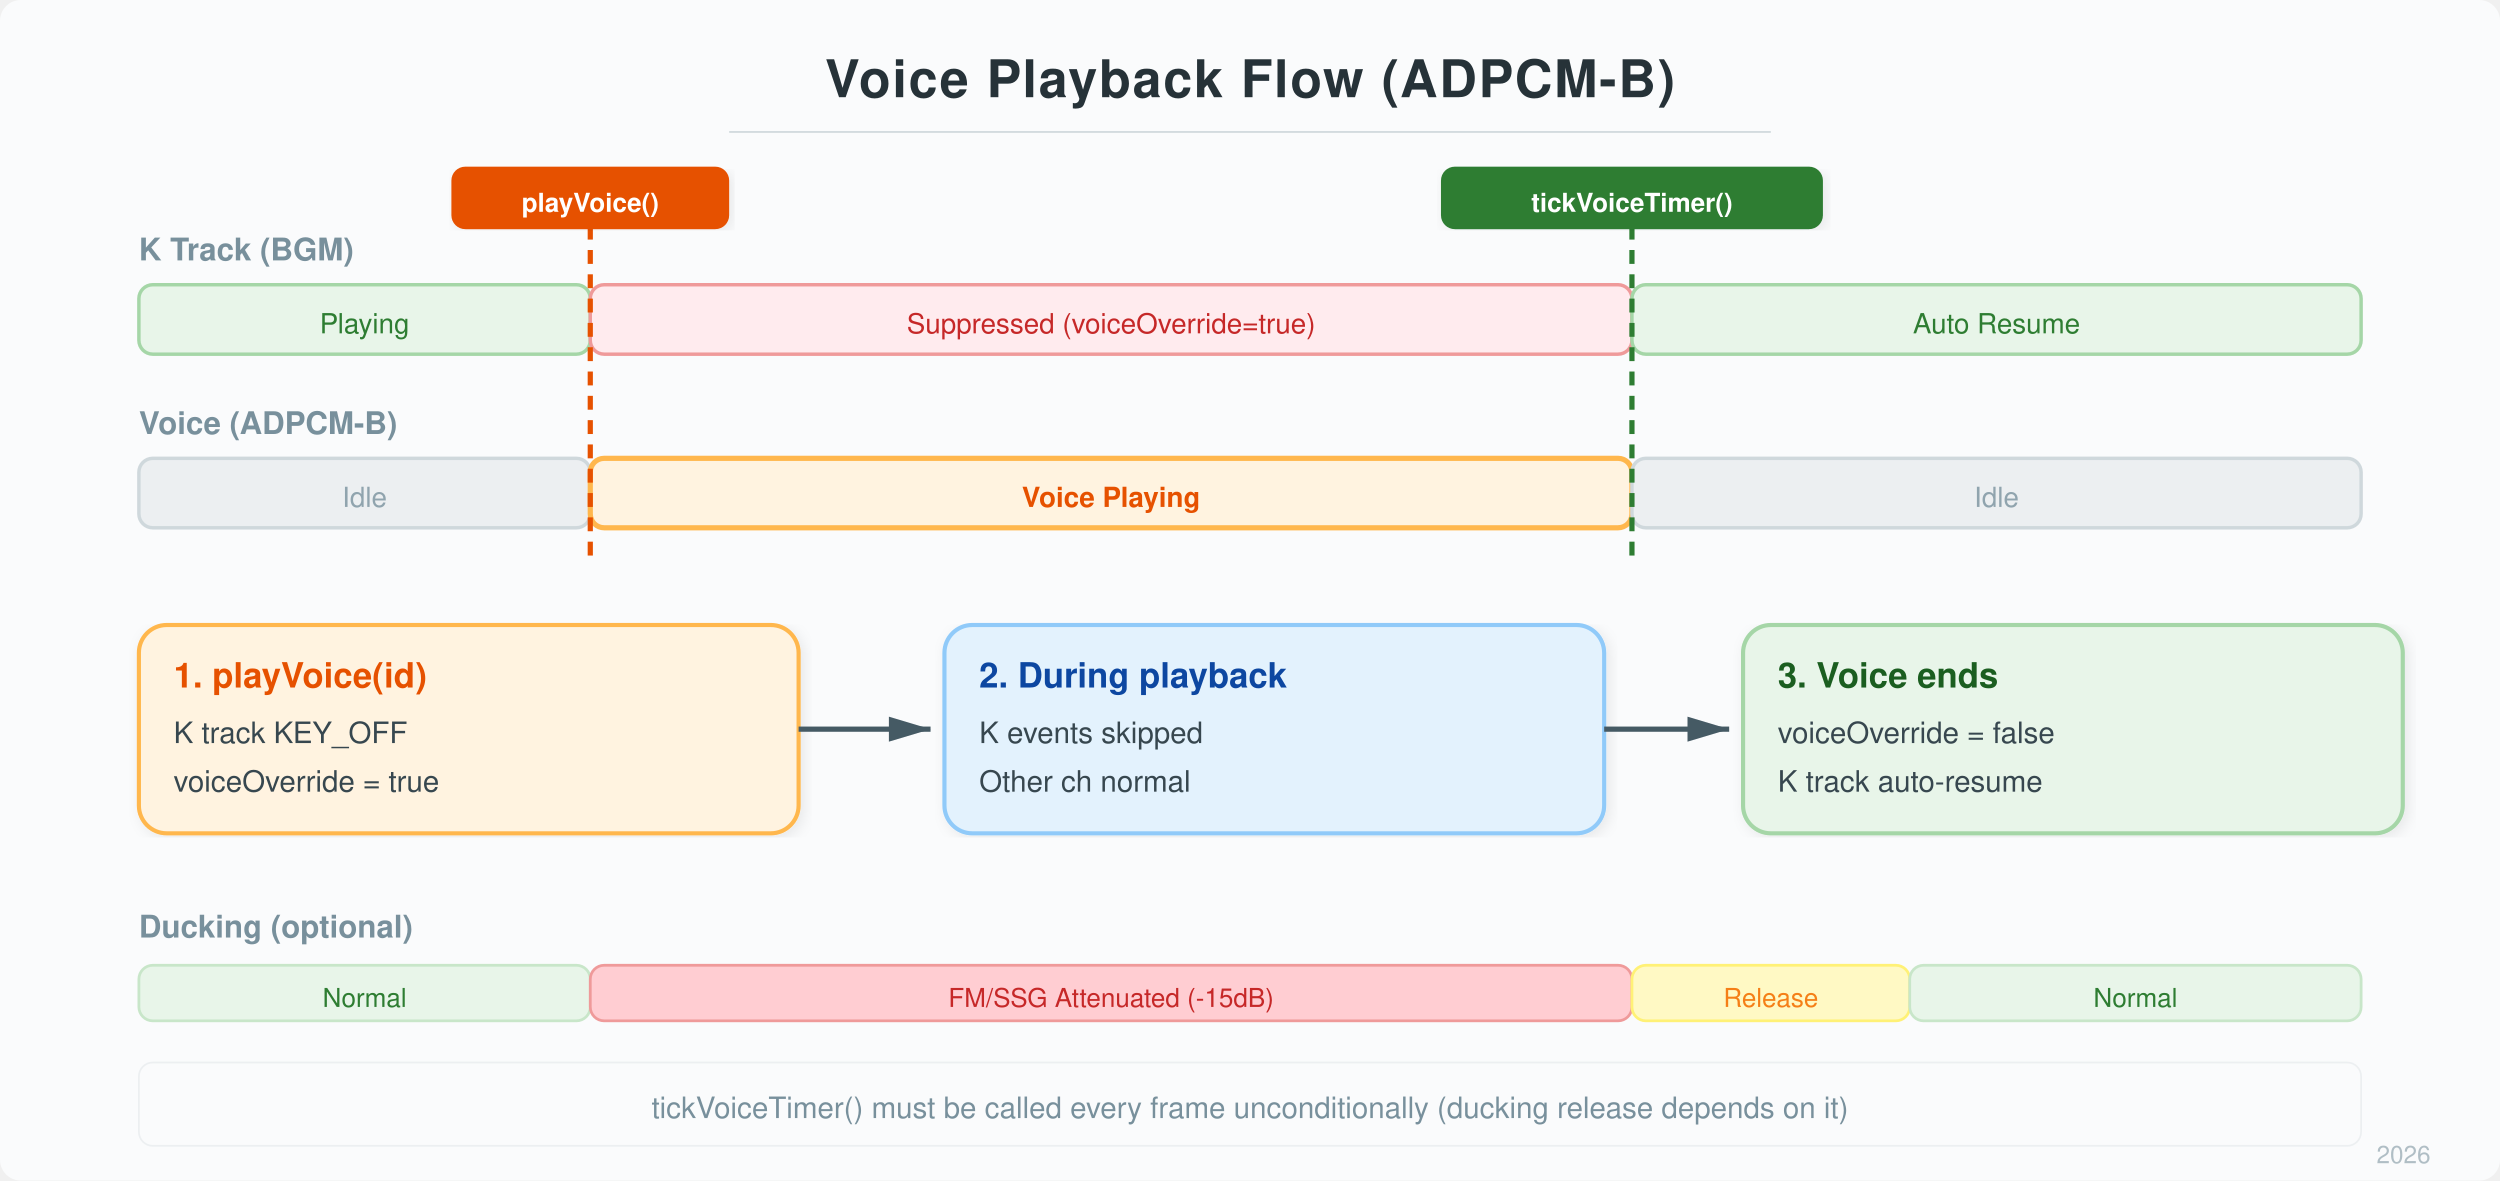
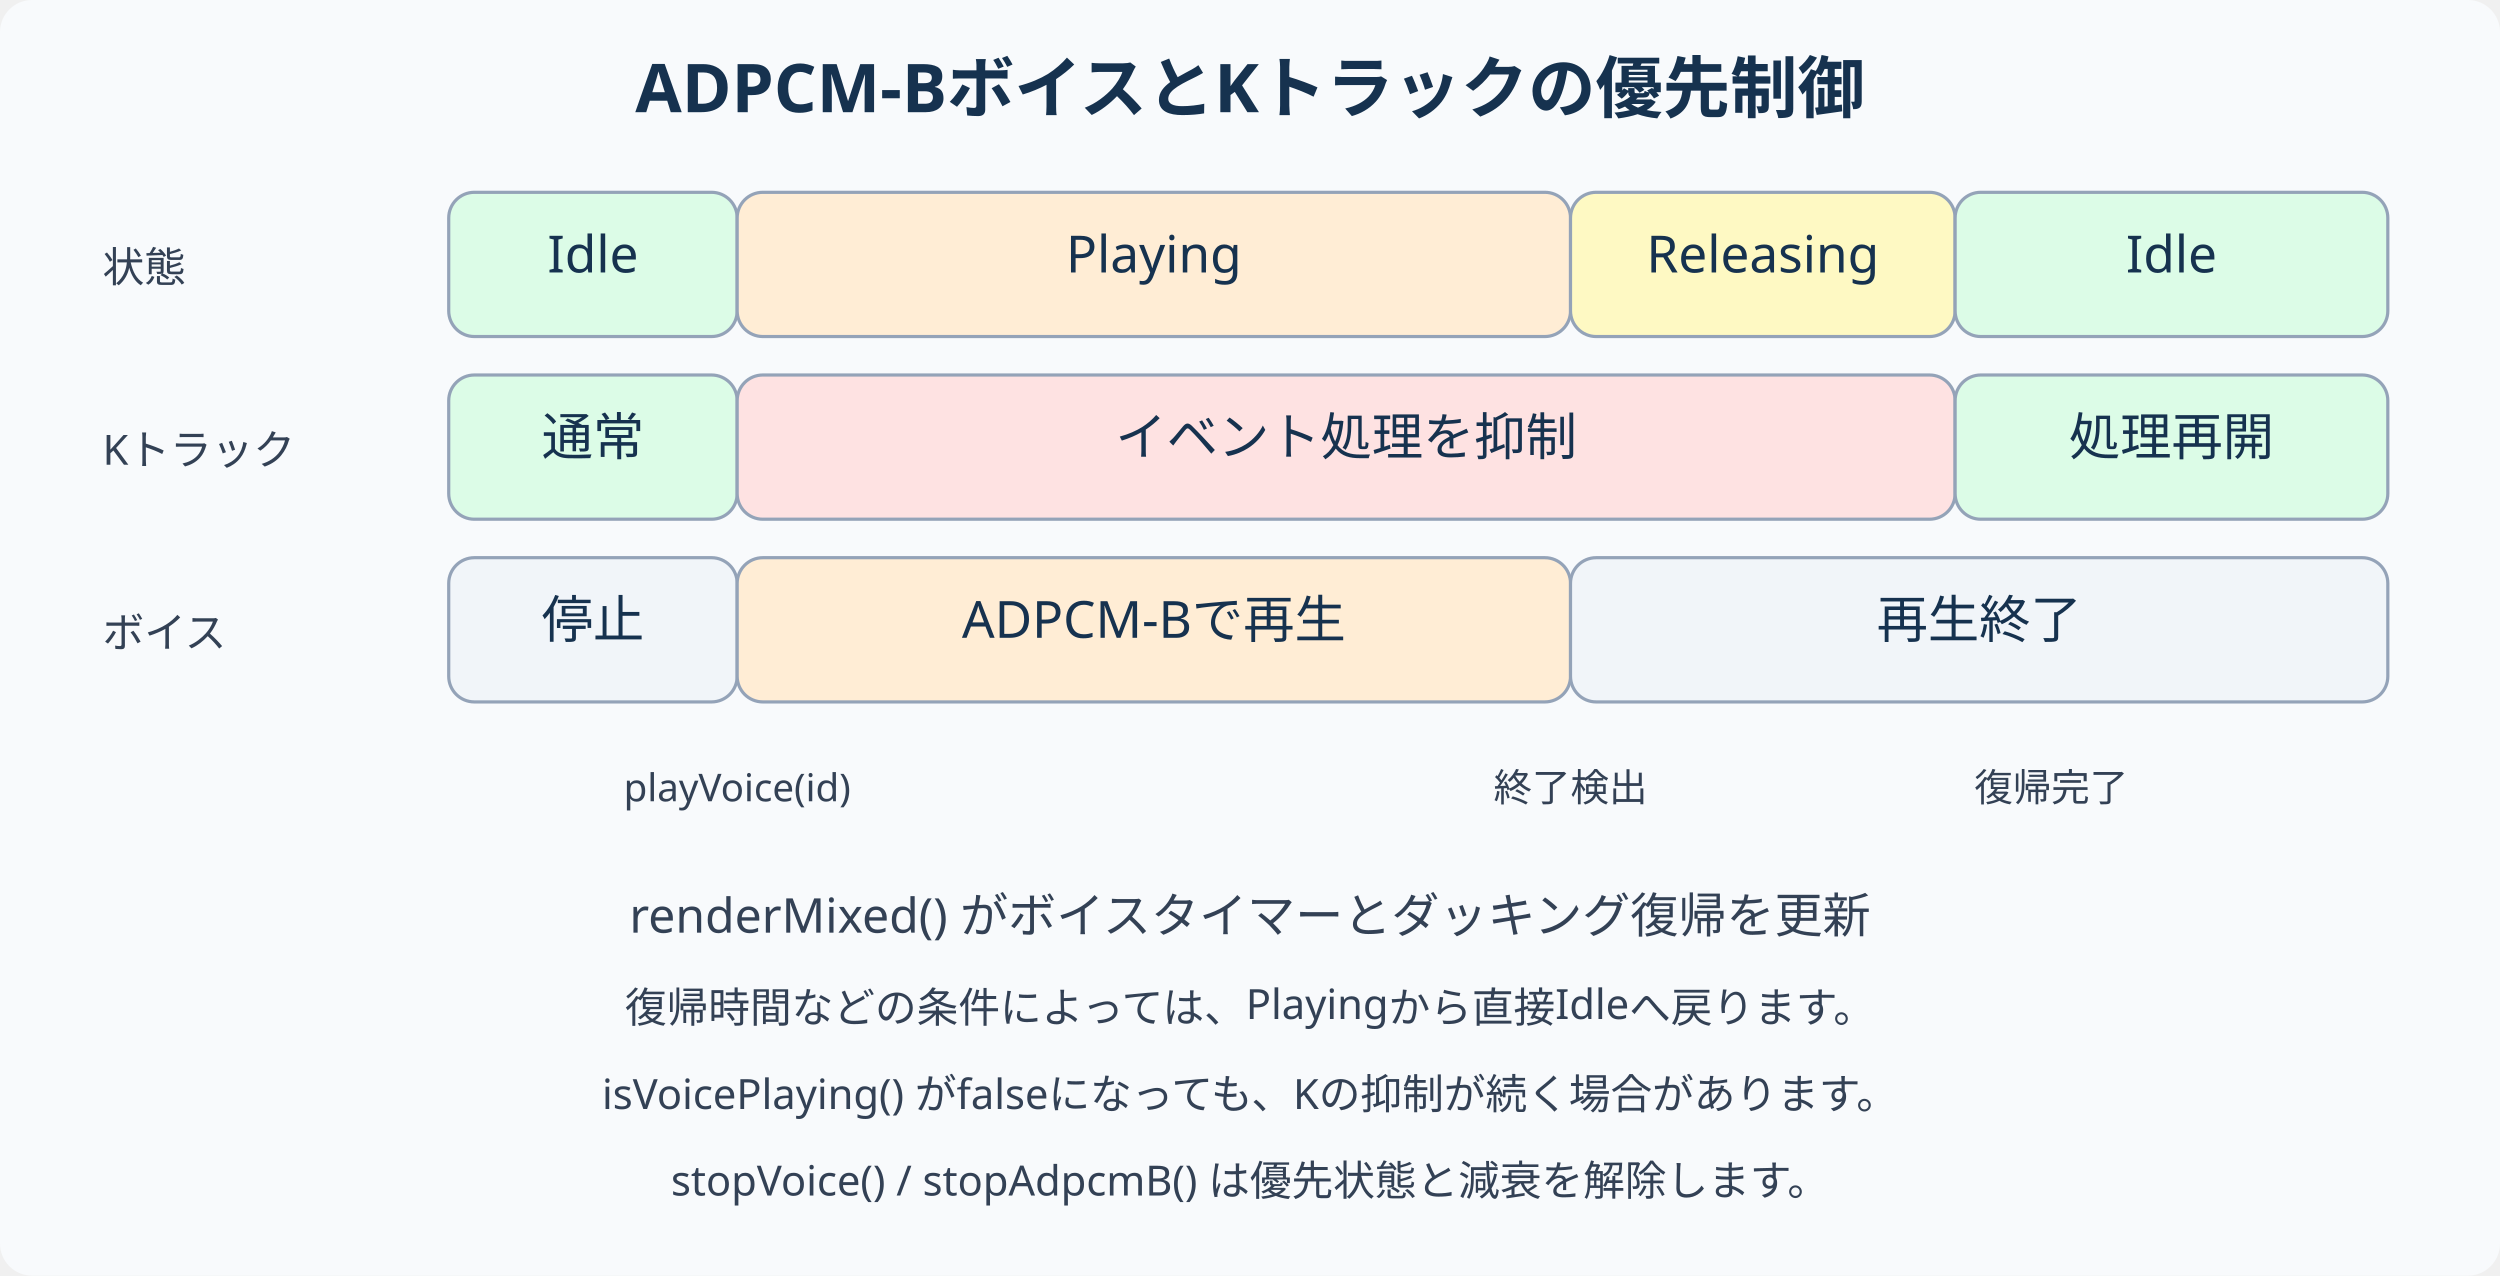
- <svg xmlns="http://www.w3.org/2000/svg" viewBox="0 0 720 340" font-family="'Helvetica Neue', Helvetica, Arial, sans-serif">
+ <svg xmlns="http://www.w3.org/2000/svg" viewBox="0 0 780 398" font-family="sans-serif">
  <defs>
-     <filter id="shadow" x="-2%" y="-2%" width="104%" height="104%">
-       <feDropShadow dx="1" dy="1" stdDeviation="2" flood-opacity="0.08" />
-     </filter>
-     <marker id="arr-g" viewBox="0 0 10 6" refX="10" refY="3" markerWidth="8" markerHeight="5" orient="auto-start-reverse">
-       <path d="M0,0 L10,3 L0,6 Z" fill="#2E7D32" />
-     </marker>
-     <marker id="arr-o" viewBox="0 0 10 6" refX="10" refY="3" markerWidth="8" markerHeight="5" orient="auto-start-reverse">
-       <path d="M0,0 L10,3 L0,6 Z" fill="#E65100" />
-     </marker>
-     <marker id="arr-d" viewBox="0 0 10 6" refX="10" refY="3" markerWidth="8" markerHeight="5" orient="auto-start-reverse">
-       <path d="M0,0 L10,3 L0,6 Z" fill="#455A64" />
-     </marker>
-     <marker id="arr-b" viewBox="0 0 10 6" refX="10" refY="3" markerWidth="8" markerHeight="5" orient="auto-start-reverse">
-       <path d="M0,0 L10,3 L0,6 Z" fill="#1565C0" />
+     <marker id="arrow" viewBox="0 0 10 10" refX="9" refY="5" markerWidth="7" markerHeight="7" orient="auto">
+       <path d="M0 0 L10 5 L0 10Z" fill="#526579" />
    </marker>
  </defs>
-   <rect width="720" height="340" fill="#FAFBFC" rx="6" />
-   <text x="360" y="28" text-anchor="middle" font-size="15" font-weight="600" fill="#263238" letter-spacing="0.5">Voice Playback Flow (ADPCM-B)</text>
-   <line x1="210" y1="38" x2="510" y2="38" stroke="#CFD8DC" stroke-width="0.5" />
-   <text x="40" y="75" font-size="9" font-weight="600" fill="#78909C">K Track (BGM)</text>
-   <rect x="40" y="82" width="130" height="20" rx="4" fill="#E8F5E9" stroke="#A5D6A7" stroke-width="1" />
-   <text x="105" y="96" text-anchor="middle" font-size="8" fill="#2E7D32">Playing</text>
-   <rect x="170" y="82" width="300" height="20" rx="4" fill="#FFEBEE" stroke="#EF9A9A" stroke-width="1" />
-   <text x="320" y="96" text-anchor="middle" font-size="8" fill="#C62828">Suppressed (voiceOverride=true)</text>
-   <rect x="470" y="82" width="210" height="20" rx="4" fill="#E8F5E9" stroke="#A5D6A7" stroke-width="1" />
-   <text x="575" y="96" text-anchor="middle" font-size="8" fill="#2E7D32">Auto Resume</text>
-   <text x="40" y="125" font-size="9" font-weight="600" fill="#78909C">Voice (ADPCM-B)</text>
-   <rect x="40" y="132" width="130" height="20" rx="4" fill="#ECEFF1" stroke="#CFD8DC" stroke-width="1" />
-   <text x="105" y="146" text-anchor="middle" font-size="8" fill="#90A4AE">Idle</text>
-   <rect x="170" y="132" width="300" height="20" rx="4" fill="#FFF3E0" stroke="#FFB74D" stroke-width="1.5" />
-   <text x="320" y="146" text-anchor="middle" font-size="8" font-weight="600" fill="#E65100">Voice Playing</text>
-   <rect x="470" y="132" width="210" height="20" rx="4" fill="#ECEFF1" stroke="#CFD8DC" stroke-width="1" />
-   <text x="575" y="146" text-anchor="middle" font-size="8" fill="#90A4AE">Idle</text>
-   <line x1="170" y1="65" x2="170" y2="160" stroke="#E65100" stroke-width="1.5" stroke-dasharray="4,3" />
-   <line x1="470" y1="65" x2="470" y2="160" stroke="#2E7D32" stroke-width="1.5" stroke-dasharray="4,3" />
-   <g filter="url(#shadow)">
-     <rect x="130" y="48" width="80" height="18" rx="4" fill="#E65100" />
-   </g>
-   <text x="170" y="61" text-anchor="middle" font-size="7.5" font-weight="600" fill="#FFF">playVoice()</text>
-   <g filter="url(#shadow)">
-     <rect x="415" y="48" width="110" height="18" rx="4" fill="#2E7D32" />
-   </g>
-   <text x="470" y="61" text-anchor="middle" font-size="7.5" font-weight="600" fill="#FFF">tickVoiceTimer()</text>
-   <g filter="url(#shadow)">
-     <rect x="40" y="180" width="190" height="60" rx="8" fill="#FFF3E0" stroke="#FFB74D" stroke-width="1.2" />
-   </g>
-   <text x="50" y="198" font-size="10" font-weight="600" fill="#E65100">1. playVoice(id)</text>
-   <text x="50" y="214" font-size="8.5" fill="#37474F">K track KEY_OFF</text>
-   <text x="50" y="228" font-size="8.5" fill="#37474F">voiceOverride = true</text>
-   <line x1="230" y1="210" x2="268" y2="210" stroke="#455A64" stroke-width="1.5" marker-end="url(#arr-d)" />
-   <g filter="url(#shadow)">
-     <rect x="272" y="180" width="190" height="60" rx="8" fill="#E3F2FD" stroke="#90CAF9" stroke-width="1.2" />
-   </g>
-   <text x="282" y="198" font-size="10" font-weight="600" fill="#0D47A1">2. During playback</text>
-   <text x="282" y="214" font-size="8.5" fill="#37474F">K events skipped</text>
-   <text x="282" y="228" font-size="8.5" fill="#37474F">Other ch normal</text>
-   <line x1="462" y1="210" x2="498" y2="210" stroke="#455A64" stroke-width="1.5" marker-end="url(#arr-d)" />
-   <g filter="url(#shadow)">
-     <rect x="502" y="180" width="190" height="60" rx="8" fill="#E8F5E9" stroke="#A5D6A7" stroke-width="1.2" />
-   </g>
-   <text x="512" y="198" font-size="10" font-weight="600" fill="#1B5E20">3. Voice ends</text>
-   <text x="512" y="214" font-size="8.5" fill="#37474F">voiceOverride = false</text>
-   <text x="512" y="228" font-size="8.5" fill="#37474F">K track auto-resume</text>
-   <text x="40" y="270" font-size="9" font-weight="600" fill="#78909C">Ducking (optional)</text>
-   <rect x="40" y="278" width="130" height="16" rx="4" fill="#E8F5E9" stroke="#C8E6C9" stroke-width="0.8" />
-   <text x="105" y="290" text-anchor="middle" font-size="7.5" fill="#2E7D32">Normal</text>
-   <rect x="170" y="278" width="300" height="16" rx="4" fill="#FFCDD2" stroke="#EF9A9A" stroke-width="0.8" />
-   <text x="320" y="290" text-anchor="middle" font-size="7.5" fill="#C62828">FM/SSG Attenuated (-15dB)</text>
-   <rect x="470" y="278" width="80" height="16" rx="4" fill="#FFF9C4" stroke="#FFF176" stroke-width="0.8" />
-   <text x="510" y="290" text-anchor="middle" font-size="7.5" fill="#F57F17">Release</text>
-   <rect x="550" y="278" width="130" height="16" rx="4" fill="#E8F5E9" stroke="#C8E6C9" stroke-width="0.8" />
-   <text x="615" y="290" text-anchor="middle" font-size="7.5" fill="#2E7D32">Normal</text>
-   <rect x="40" y="306" width="640" height="24" rx="4" fill="#FAFBFC" stroke="#ECEFF1" stroke-width="0.5" />
-   <text x="360" y="322" text-anchor="middle" font-size="8.5" fill="#78909C">tickVoiceTimer() must be called every frame unconditionally (ducking release depends on it)</text>
-   <text x="700" y="335" text-anchor="end" font-size="7" fill="#B0BEC5">2026</text>
+   <rect width="780" height="398" rx="10" fill="#f8fafc" />
+   <text x="390" y="35" text-anchor="middle" font-size="21" font-weight="700" fill="#16324f">ADPCM-BボイスとKトラックの優先制御</text>
+   <text x="32" y="88" text-anchor="start" font-size="13" fill="#334155">状態</text>
+   <rect x="140" y="60" width="90" height="45" rx="8" fill="#dcfce7" stroke="#94a3b8" />
+   <text x="185.0" y="85" text-anchor="middle" font-size="16" fill="#16324f">Idle</text>
+   <rect x="230" y="60" width="260" height="45" rx="8" fill="#ffedd5" stroke="#94a3b8" />
+   <text x="360.0" y="85" text-anchor="middle" font-size="16" fill="#16324f">Playing</text>
+   <rect x="490" y="60" width="120" height="45" rx="8" fill="#fef9c3" stroke="#94a3b8" />
+   <text x="550.0" y="85" text-anchor="middle" font-size="16" fill="#16324f">Releasing</text>
+   <rect x="610" y="60" width="135" height="45" rx="8" fill="#dcfce7" stroke="#94a3b8" />
+   <text x="677.5" y="85" text-anchor="middle" font-size="16" fill="#16324f">Idle</text>
+   <text x="32" y="145" text-anchor="start" font-size="13" fill="#334155">Kトラック</text>
+   <rect x="140" y="117" width="90" height="45" rx="8" fill="#dcfce7" stroke="#94a3b8" />
+   <text x="185.0" y="142" text-anchor="middle" font-size="16" fill="#16324f">通常</text>
+   <rect x="230" y="117" width="380" height="45" rx="8" fill="#fee2e2" stroke="#94a3b8" />
+   <text x="420.0" y="142" text-anchor="middle" font-size="16" fill="#16324f">イベント処理を抑制</text>
+   <rect x="610" y="117" width="135" height="45" rx="8" fill="#dcfce7" stroke="#94a3b8" />
+   <text x="677.5" y="142" text-anchor="middle" font-size="16" fill="#16324f">処理再開</text>
+   <text x="32" y="202" text-anchor="start" font-size="13" fill="#334155">ボイス</text>
+   <rect x="140" y="174" width="90" height="45" rx="8" fill="#f1f5f9" stroke="#94a3b8" />
+   <text x="185.0" y="199" text-anchor="middle" font-size="16" fill="#16324f">停止</text>
+   <rect x="230" y="174" width="260" height="45" rx="8" fill="#ffedd5" stroke="#94a3b8" />
+   <text x="360.0" y="199" text-anchor="middle" font-size="16" fill="#16324f">ADPCM-Bで再生</text>
+   <rect x="490" y="174" width="255" height="45" rx="8" fill="#f1f5f9" stroke="#94a3b8" />
+   <text x="617.5" y="199" text-anchor="middle" font-size="16" fill="#16324f">再生終了</text>
+   <text x="230" y="250" text-anchor="middle" font-size="12" fill="#334155">playVoice(id)</text>
+   <text x="490" y="250" text-anchor="middle" font-size="12" fill="#334155">終了検出</text>
+   <text x="640" y="250" text-anchor="middle" font-size="12" fill="#334155">復帰完了</text>
+   <text x="390" y="291" text-anchor="middle" font-size="15" fill="#334155">renderMixed() がボイスタイマーとダッキング復帰を更新</text>
+   <text x="390" y="319" text-anchor="middle" font-size="13" fill="#334155">復帰時間などの条件によっては、Playingから直接Idleへ戻ります。</text>
+   <text x="390" y="346" text-anchor="middle" font-size="13" fill="#334155">isVoicePlaying() がfalseになっても、Kの抑制が続く場合があります。</text>
+   <text x="390" y="373" text-anchor="middle" font-size="13" fill="#334155">stopVoice() / stopAdpcmB() は優先状態と減衰を解除します。</text>
</svg>
